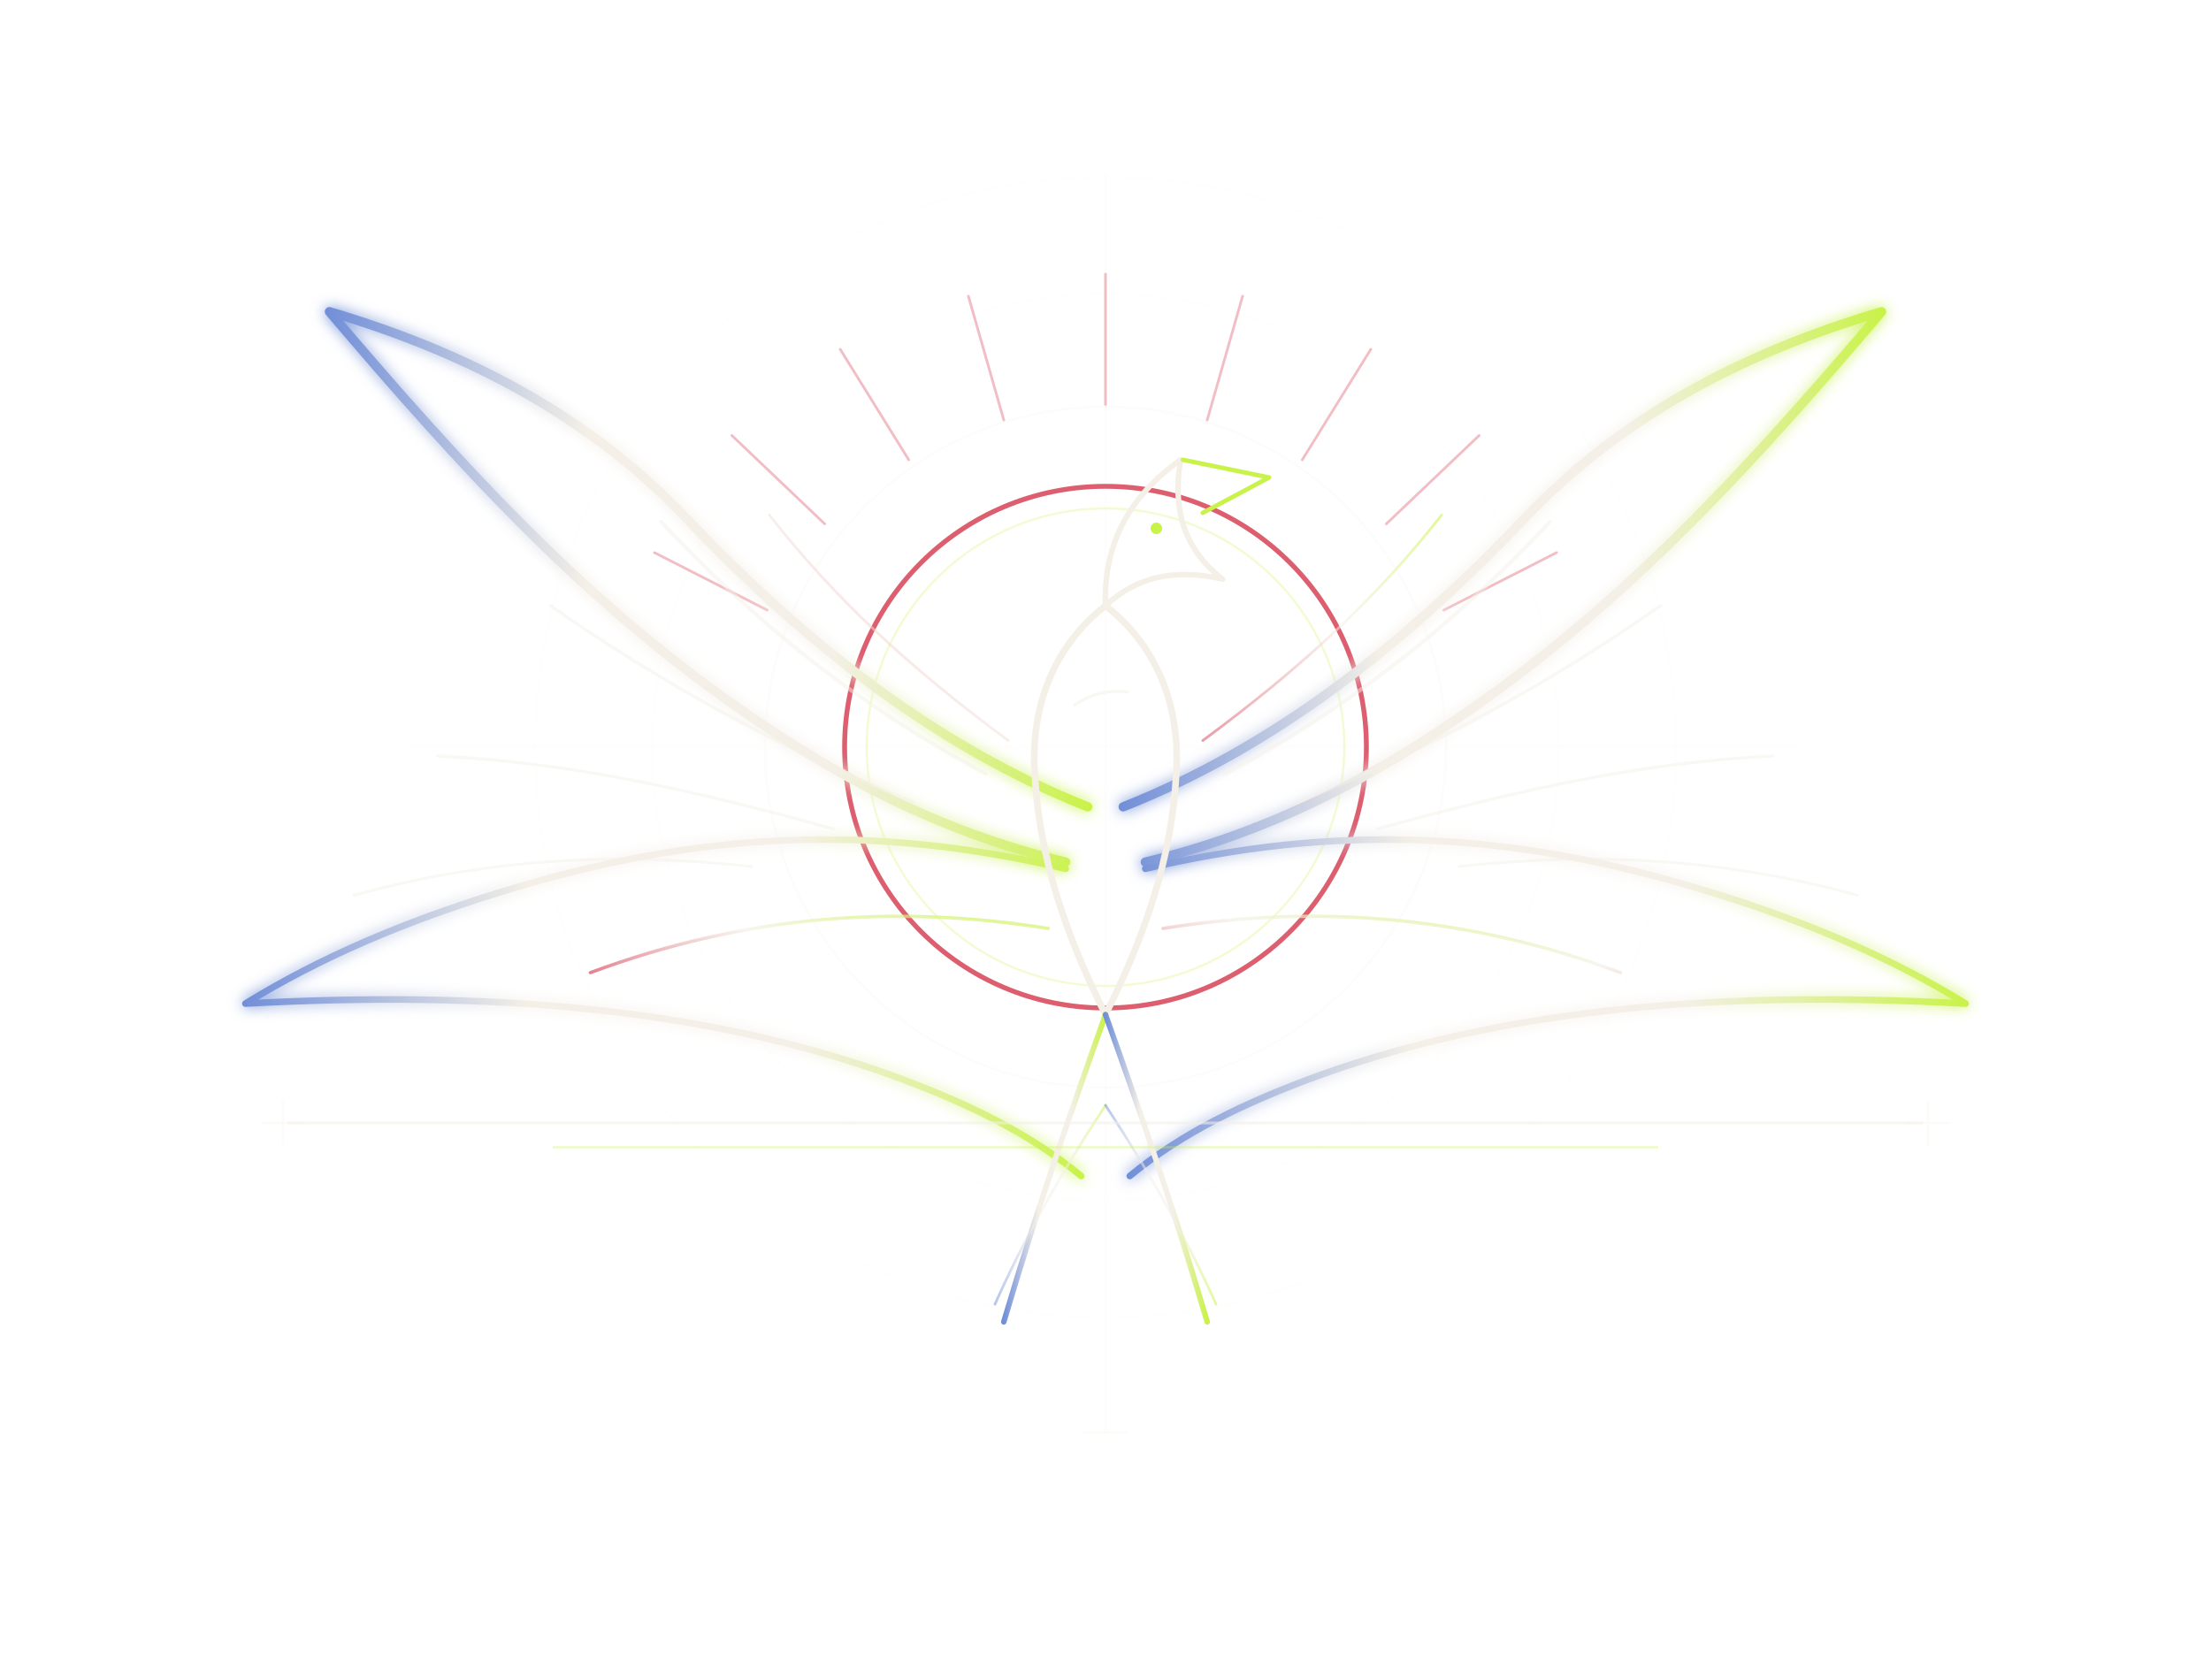
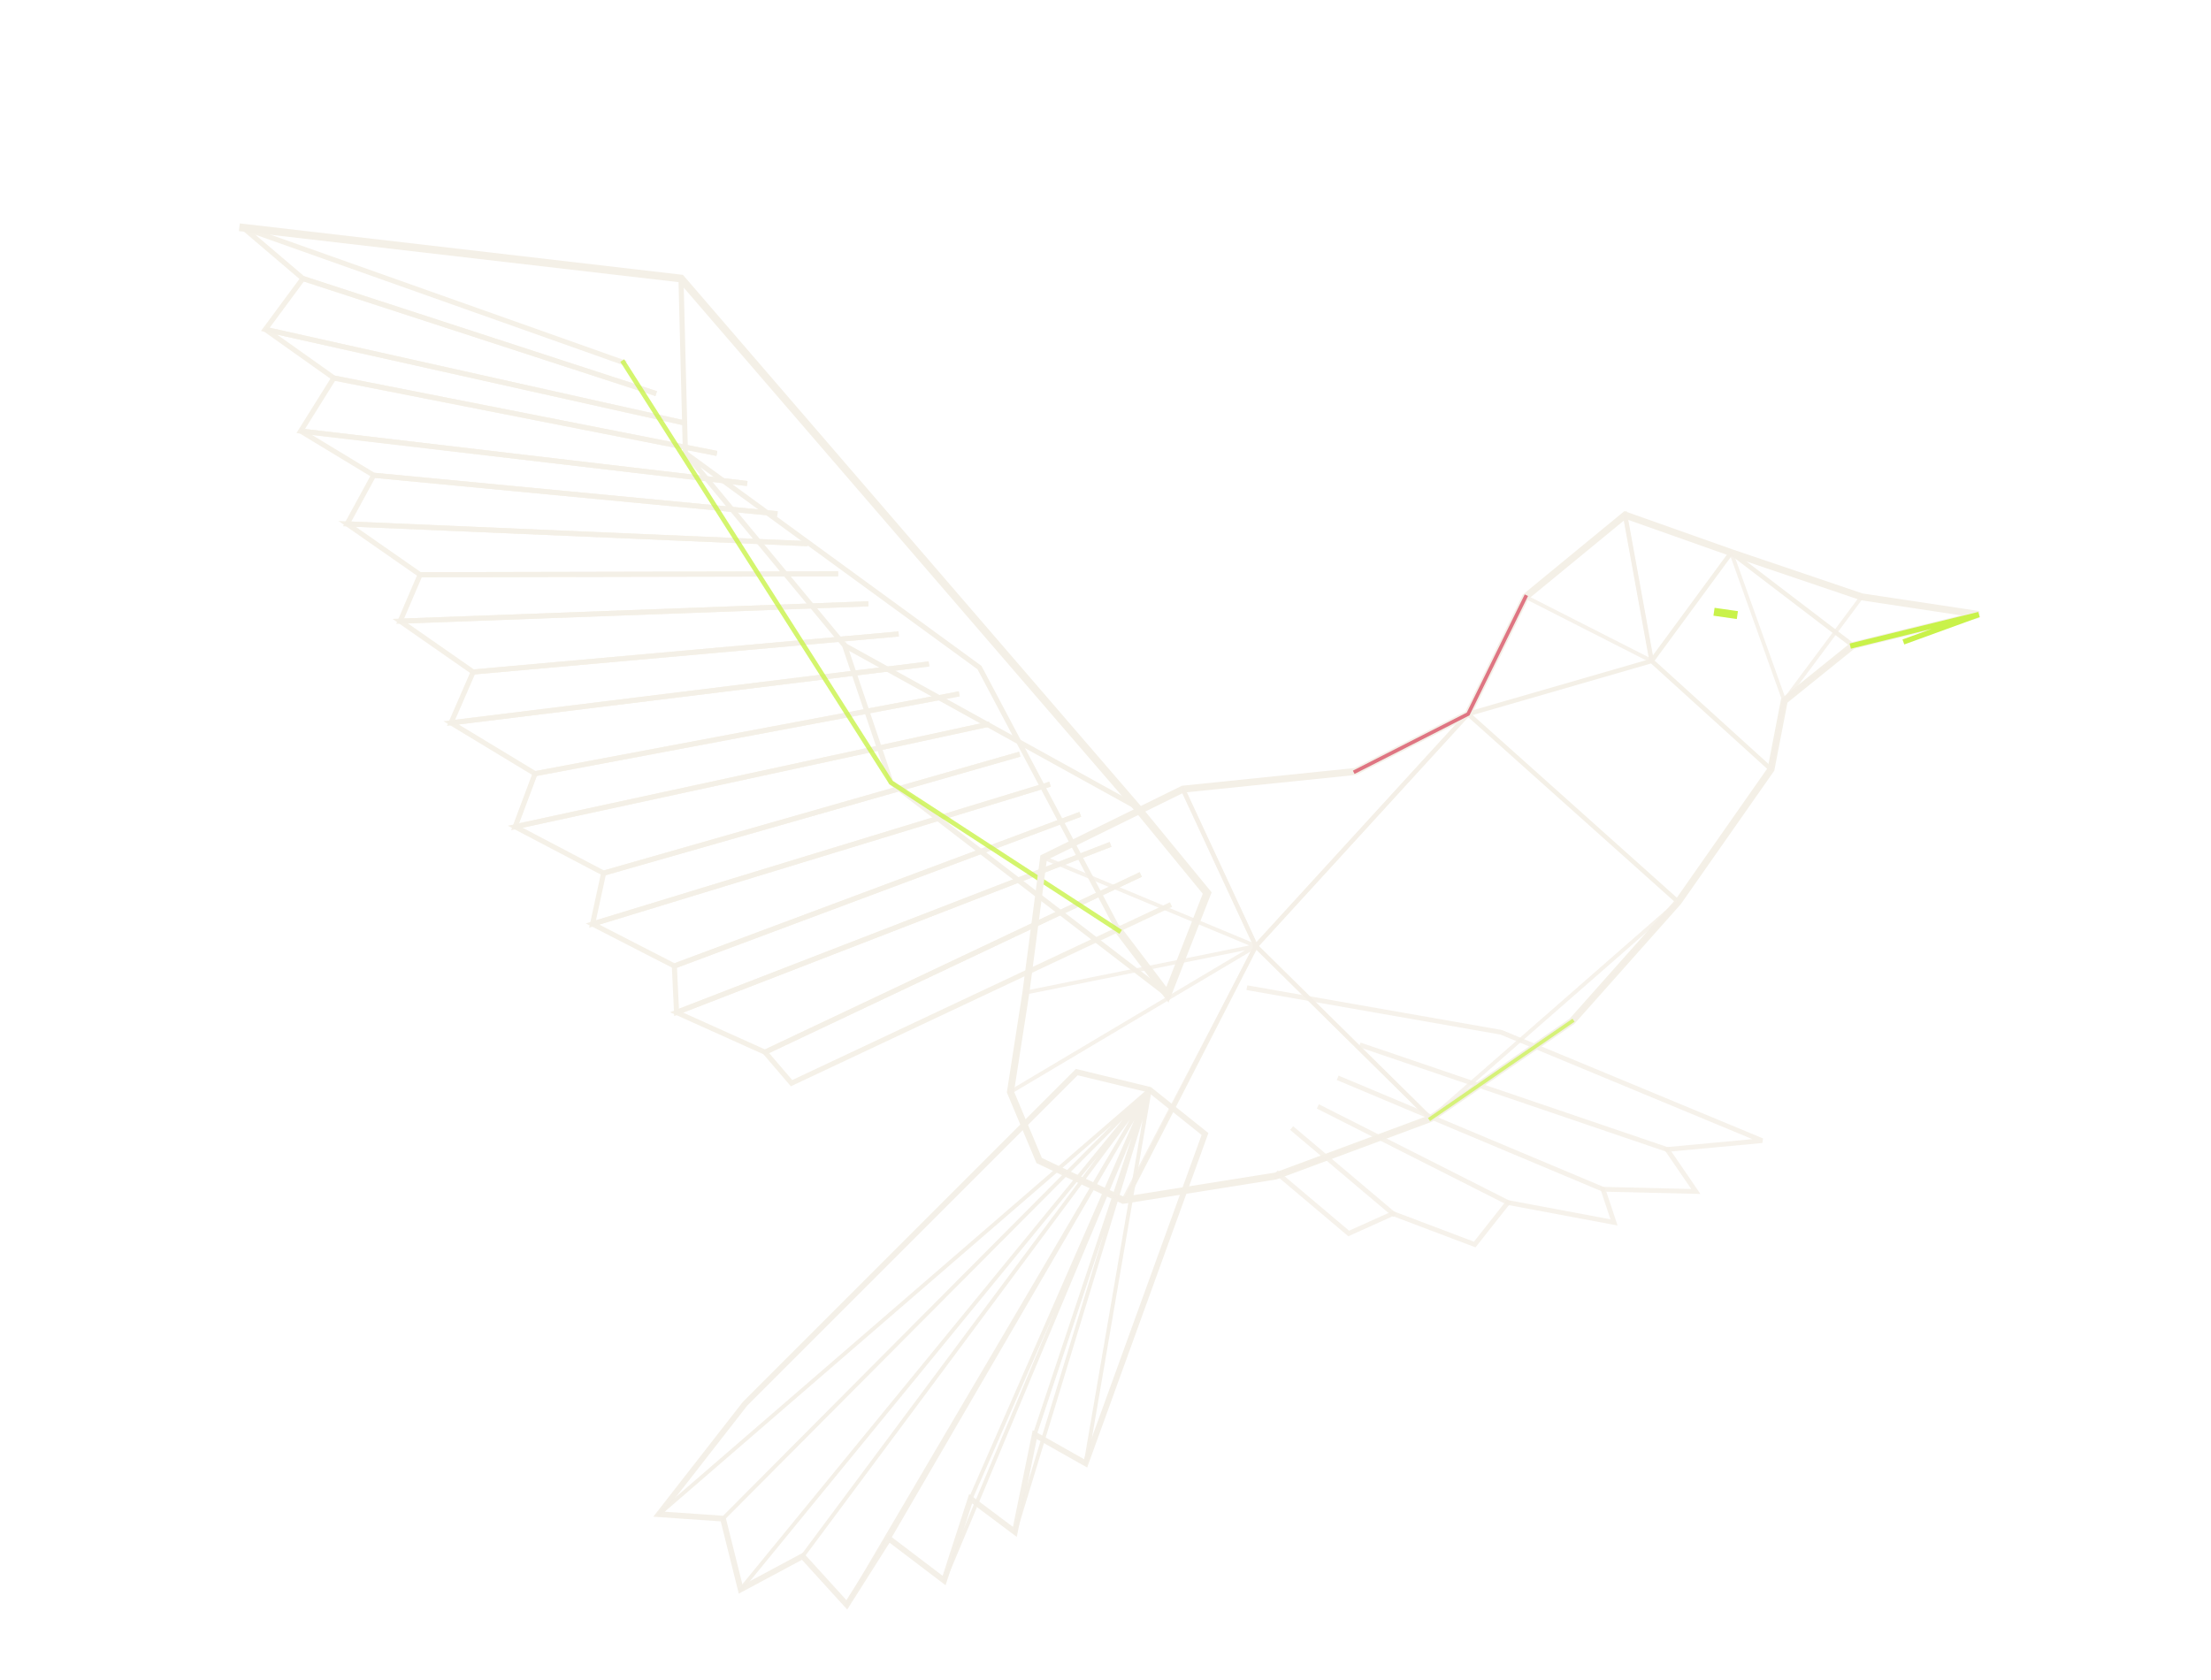
<svg xmlns="http://www.w3.org/2000/svg" viewBox="0 0 1000 760" role="img" aria-labelledby="title desc">
  <defs>
-     <linearGradient id="mainStroke" x1="0" y1="0" x2="1" y2="0">
-       <stop offset="0" stop-color="#718FD8" />
-       <stop offset=".34" stop-color="#F4F0E7" />
-       <stop offset=".66" stop-color="#F4F0E7" />
-       <stop offset="1" stop-color="#C9F24A" />
-     </linearGradient>
-     <linearGradient id="accentStroke" x1="0" y1="1" x2="1" y2="0">
-       <stop offset="0" stop-color="#D84D60" />
-       <stop offset=".55" stop-color="#F4F0E7" />
-       <stop offset="1" stop-color="#C9F24A" />
-     </linearGradient>
-     <filter id="softGlow" x="-30%" y="-30%" width="160%" height="160%">
-       <feGaussianBlur stdDeviation="3.2" result="blur" />
-       <feMerge>
-         <feMergeNode in="blur" />
-         <feMergeNode in="SourceGraphic" />
-       </feMerge>
-     </filter>
+     <clipPath id="clearBody" clipPathUnits="userSpaceOnUse">
+       <path fill-rule="evenodd" d="M0 0 H1000 V760 H0 Z M472 388 L535 357 L613 349 L664 323 L690 270 L735 233 L783 250 L842 270 L895 278 L838 292 L807 317 L801 348 L759 408 L711 462 L647 506 L577 532 L508 543 L470 525 L457 494 L464 449 Z" />
+     </clipPath>
  </defs>
-   <g fill="none" stroke="#F4F0E7" stroke-linecap="round">
-     <circle cx="500" cy="338" r="154" stroke-opacity=".19" stroke-width="1" />
-     <circle cx="500" cy="338" r="205" stroke-opacity=".10" stroke-width="1" />
-     <circle cx="500" cy="338" r="258" stroke-opacity=".06" stroke-width="1" />
-     <path d="M500 78 V648" stroke-opacity=".12" stroke-width="1" />
-     <path d="M140 508 H860" stroke-opacity=".17" stroke-width="1" />
-     <path d="M185 338 H815" stroke-opacity=".055" stroke-width="1" />
-   </g>
-   <g fill="none" stroke="#D84D60" stroke-width="1.2" stroke-opacity=".36" stroke-linecap="round">
-     <path d="M500 183 V124" />
-     <path d="M454 190 L438 134" />
-     <path d="M546 190 L562 134" />
-     <path d="M411 208 L380 158" />
-     <path d="M589 208 L620 158" />
-     <path d="M373 237 L331 197" />
-     <path d="M627 237 L669 197" />
-     <path d="M347 276 L296 250" />
-     <path d="M653 276 L704 250" />
-   </g>
-   <circle cx="500" cy="338" r="118" fill="none" stroke="#D84D60" stroke-width="2.2" stroke-opacity=".9" />
-   <circle cx="500" cy="338" r="108" fill="none" stroke="#C9F24A" stroke-width="1" stroke-opacity=".24" />
-   <g fill="none" stroke="url(#mainStroke)" stroke-linecap="round" stroke-linejoin="round" filter="url(#softGlow)">
-     <path d="M492 365 C424 338 365 292 310 234 C267 189 213 160 149 141 C210 213 260 266 321 311 C374 350 424 376 482 390" stroke-width="4.2" />
-     <path d="M482 393 C396 373 318 375 225 404 C183 417 145 433 111 454 C221 448 318 456 402 486 C438 499 466 513 489 532" stroke-width="3" />
-     <path d="M508 365 C576 338 635 292 690 234 C733 189 787 160 851 141 C790 213 740 266 679 311 C626 350 576 376 518 390" stroke-width="4.2" />
-     <path d="M518 393 C604 373 682 375 775 404 C817 417 855 433 889 454 C779 448 682 456 598 486 C562 499 534 513 511 532" stroke-width="3" />
-   </g>
-   <g fill="none" stroke="#F4F0E7" stroke-opacity=".48" stroke-linecap="round">
-     <path d="M446 350 C389 320 342 282 299 236" stroke-width="1.8" />
-     <path d="M413 363 C350 337 299 309 249 274" stroke-width="1.5" />
-     <path d="M377 375 C312 357 258 345 198 342" stroke-width="1.4" />
-     <path d="M340 392 C276 385 218 389 160 405" stroke-width="1.3" />
-     <path d="M554 350 C611 320 658 282 701 236" stroke-width="1.8" />
-     <path d="M587 363 C650 337 701 309 751 274" stroke-width="1.5" />
-     <path d="M623 375 C688 357 742 345 802 342" stroke-width="1.4" />
-     <path d="M660 392 C724 385 782 389 840 405" stroke-width="1.3" />
-   </g>
-   <g fill="none" stroke="url(#accentStroke)" stroke-linecap="round">
-     <path d="M474 420 C405 409 337 414 267 440" stroke-width="1.5" stroke-opacity=".7" />
-     <path d="M526 420 C595 409 663 414 733 440" stroke-width="1.5" stroke-opacity=".7" />
-     <path d="M456 335 C410 301 377 270 348 233" stroke-width="1.2" stroke-opacity=".55" />
-     <path d="M544 335 C590 301 623 270 652 233" stroke-width="1.2" stroke-opacity=".55" />
-   </g>
-   <g fill="none" stroke="#F4F0E7" stroke-linejoin="round" stroke-linecap="round">
-     <path d="M500 274 C477 292 466 319 468 350 C470 388 482 423 500 459 C518 423 530 388 532 350 C534 319 523 292 500 274 Z" stroke-width="3" />
-     <path d="M500 274 C499 247 510 225 534 208 C530 231 536 249 553 262 C531 257 514 261 500 274 Z" stroke-width="2.5" />
-     <path d="M535 208 L574 216 L544 232" stroke="#C9F24A" stroke-width="2" />
-     <path d="M486 319 C493 314 501 312 510 313" stroke-width="1.4" stroke-opacity=".55" />
-     <circle cx="523" cy="239" r="2.6" fill="#C9F24A" stroke="none" />
-   </g>
-   <g fill="none" stroke="url(#mainStroke)" stroke-linecap="round">
-     <path d="M500 459 C485 501 470 544 454 598" stroke-width="2.5" />
-     <path d="M500 459 V616" stroke-width="3" />
-     <path d="M500 459 C515 501 530 544 546 598" stroke-width="2.5" />
-     <path d="M500 500 C479 532 463 561 450 590" stroke-width="1.2" stroke-opacity=".5" />
-     <path d="M500 500 C521 532 537 561 550 590" stroke-width="1.2" stroke-opacity=".5" />
-   </g>
-   <path d="M130 508 H870" stroke="#F4F0E7" stroke-width="1.3" stroke-opacity=".55" />
-   <path d="M250 519 H750" stroke="#C9F24A" stroke-width="1" stroke-opacity=".33" />
-   <g stroke="#F4F0E7" stroke-width="1" stroke-opacity=".28">
-     <path d="M128 498 V518 M118 508 H138" />
-     <path d="M872 498 V518 M862 508 H882" />
-     <path d="M490 648 H510" />
+   <g fill="none" stroke="#F4F0E7" stroke-linejoin="miter" stroke-linecap="square">
+     <g clip-path="url(#clearBody)">
+       <g stroke-width="2.3" stroke-opacity=".94">
+         <path d="M282.0,164.0 L110,103 L137,126 L295.7,177.7" />
+         <path d="M295.7,177.7 L137,126 L120,149 L309.4,191.3" />
+         <path d="M309.4,191.3 L120,149 L151,171 L323.1,204.9" />
+         <path d="M323.1,204.9 L151,171 L136,195 L336.8,218.6" />
+         <path d="M336.8,218.6 L136,195 L169,215 L350.5,232.3" />
+         <path d="M350.5,232.3 L169,215 L157,237 L364.2,245.9" />
+         <path d="M364.2,245.9 L157,237 L190,260 L377.9,259.6" />
+         <path d="M377.9,259.6 L190,260 L181,281 L391.6,273.2" />
+         <path d="M391.6,273.2 L181,281 L214,304 L405.3,286.9" />
+         <path d="M405.3,286.9 L214,304 L204,327 L419.0,300.5" />
+         <path d="M419.0,300.5 L204,327 L242,350 L432.7,314.1" />
+         <path d="M432.7,314.1 L242,350 L233,374 L446.4,327.8" />
+         <path d="M446.4,327.8 L233,374 L273,395 L460.1,341.5" />
+         <path d="M460.1,341.5 L273,395 L268,418 L473.8,355.1" />
+         <path d="M473.8,355.1 L268,418 L305,437 L487.5,368.8" />
+         <path d="M487.5,368.8 L305,437 L306,458 L501.2,382.4" />
+         <path d="M501.2,382.4 L306,458 L346,476 L514.9,396.1" />
+         <path d="M514.9,396.1 L346,476 L358,490 L528.6,409.7" />
+       </g>
+       <path d="M110 103 L308 126 L514 365 L546 404 L528 450 L506 421" stroke-width="3.5" />
+       <path d="M308 126 L310 205 L382 292 L514 365 M310 205 L443 302 L506 421 M382 292 L403 354 L528 450" stroke-width="2.3" />
+       <path d="M282 164 L403 354 L506 421" stroke-width="2.1" stroke="#C9F24A" stroke-opacity=".8" />
+       <g stroke-width="2.6" stroke-opacity=".95">
+         <path d="M487 485 L520 493 L545 513 L491 662 L468 649 L459 693 L439 678 L427 715 L402 696 L383 726 L363 704 L335 719 L327 687 L298 685 L337 635 Z" />
+         <path d="M520 493 L298 685 M520 493 L327 687 M520 493 L335 719 M520 493 L363 704 M520 493 L383 726 M520 493 L402 696 M520 493 L427 715 M520 493 L439 678 M520 493 L459 693 M520 493 L468 649 M520 493 L491 662" stroke-width="1.75" />
+       </g>
+       <g stroke-width="2.15" stroke-opacity=".85">
+         <path d="M565 447 L679 467 L797 516 L754 520 L767 539 L725 538 L730 553 L682 544 L667 563 L630 549 L610 558 L578 531" />
+         <path d="M616 473 L754 520 M606 488 L725 538 M597 501 L682 544 M585 511 L630 549" />
+       </g>
+     </g>
+     <g stroke-width="3.15">
+       <path d="M472 388 L535 357 L613 349 L664 323 L690 270 L735 233 L783 250 L842 270 L895 278 L838 292 L807 317 L801 348 L759 408 L711 462 L647 506 L577 532 L508 543 L470 525 L457 494 L464 449 Z" />
+       <path d="M535 357 L568 428 L509 543 M568 428 L647 506 L711 462 M568 428 L664 323 M664 323 L759 408 L801 348 M690 270 L735 233 L747 299 L664 323 M747 299 L783 250 L838 292 L807 317 M747 299 L801 348 M759 408 L711 462 L647 506" stroke-width="2.05" />
+     </g>
+     <g stroke-width="1.75" stroke-opacity=".83">
+       <path d="M472 388 L568 428 L535 357 M464 449 L568 428 L457 494 M470 525 L508 543 L568 428 M577 532 L647 506 L568 428 M613 349 L664 323 L568 428 M690 270 L747 299 L735 233 M783 250 L807 317 L842 270 M801 348 L807 317 L838 292 M711 462 L759 408 L647 506" />
+     </g>
+     <path d="M838 292 L895 278 L862 290" stroke="#C9F24A" stroke-width="2.4" />
+     <path d="M777 277 L784 278" stroke="#C9F24A" stroke-width="3.6" />
+     <path d="M613 349 L664 323 L690 270" stroke="#D84D60" stroke-width="1.65" stroke-opacity=".75" />
+     <path d="M711 462 L647 506" stroke="#C9F24A" stroke-width="1.65" stroke-opacity=".7" />
  </g>
</svg>
